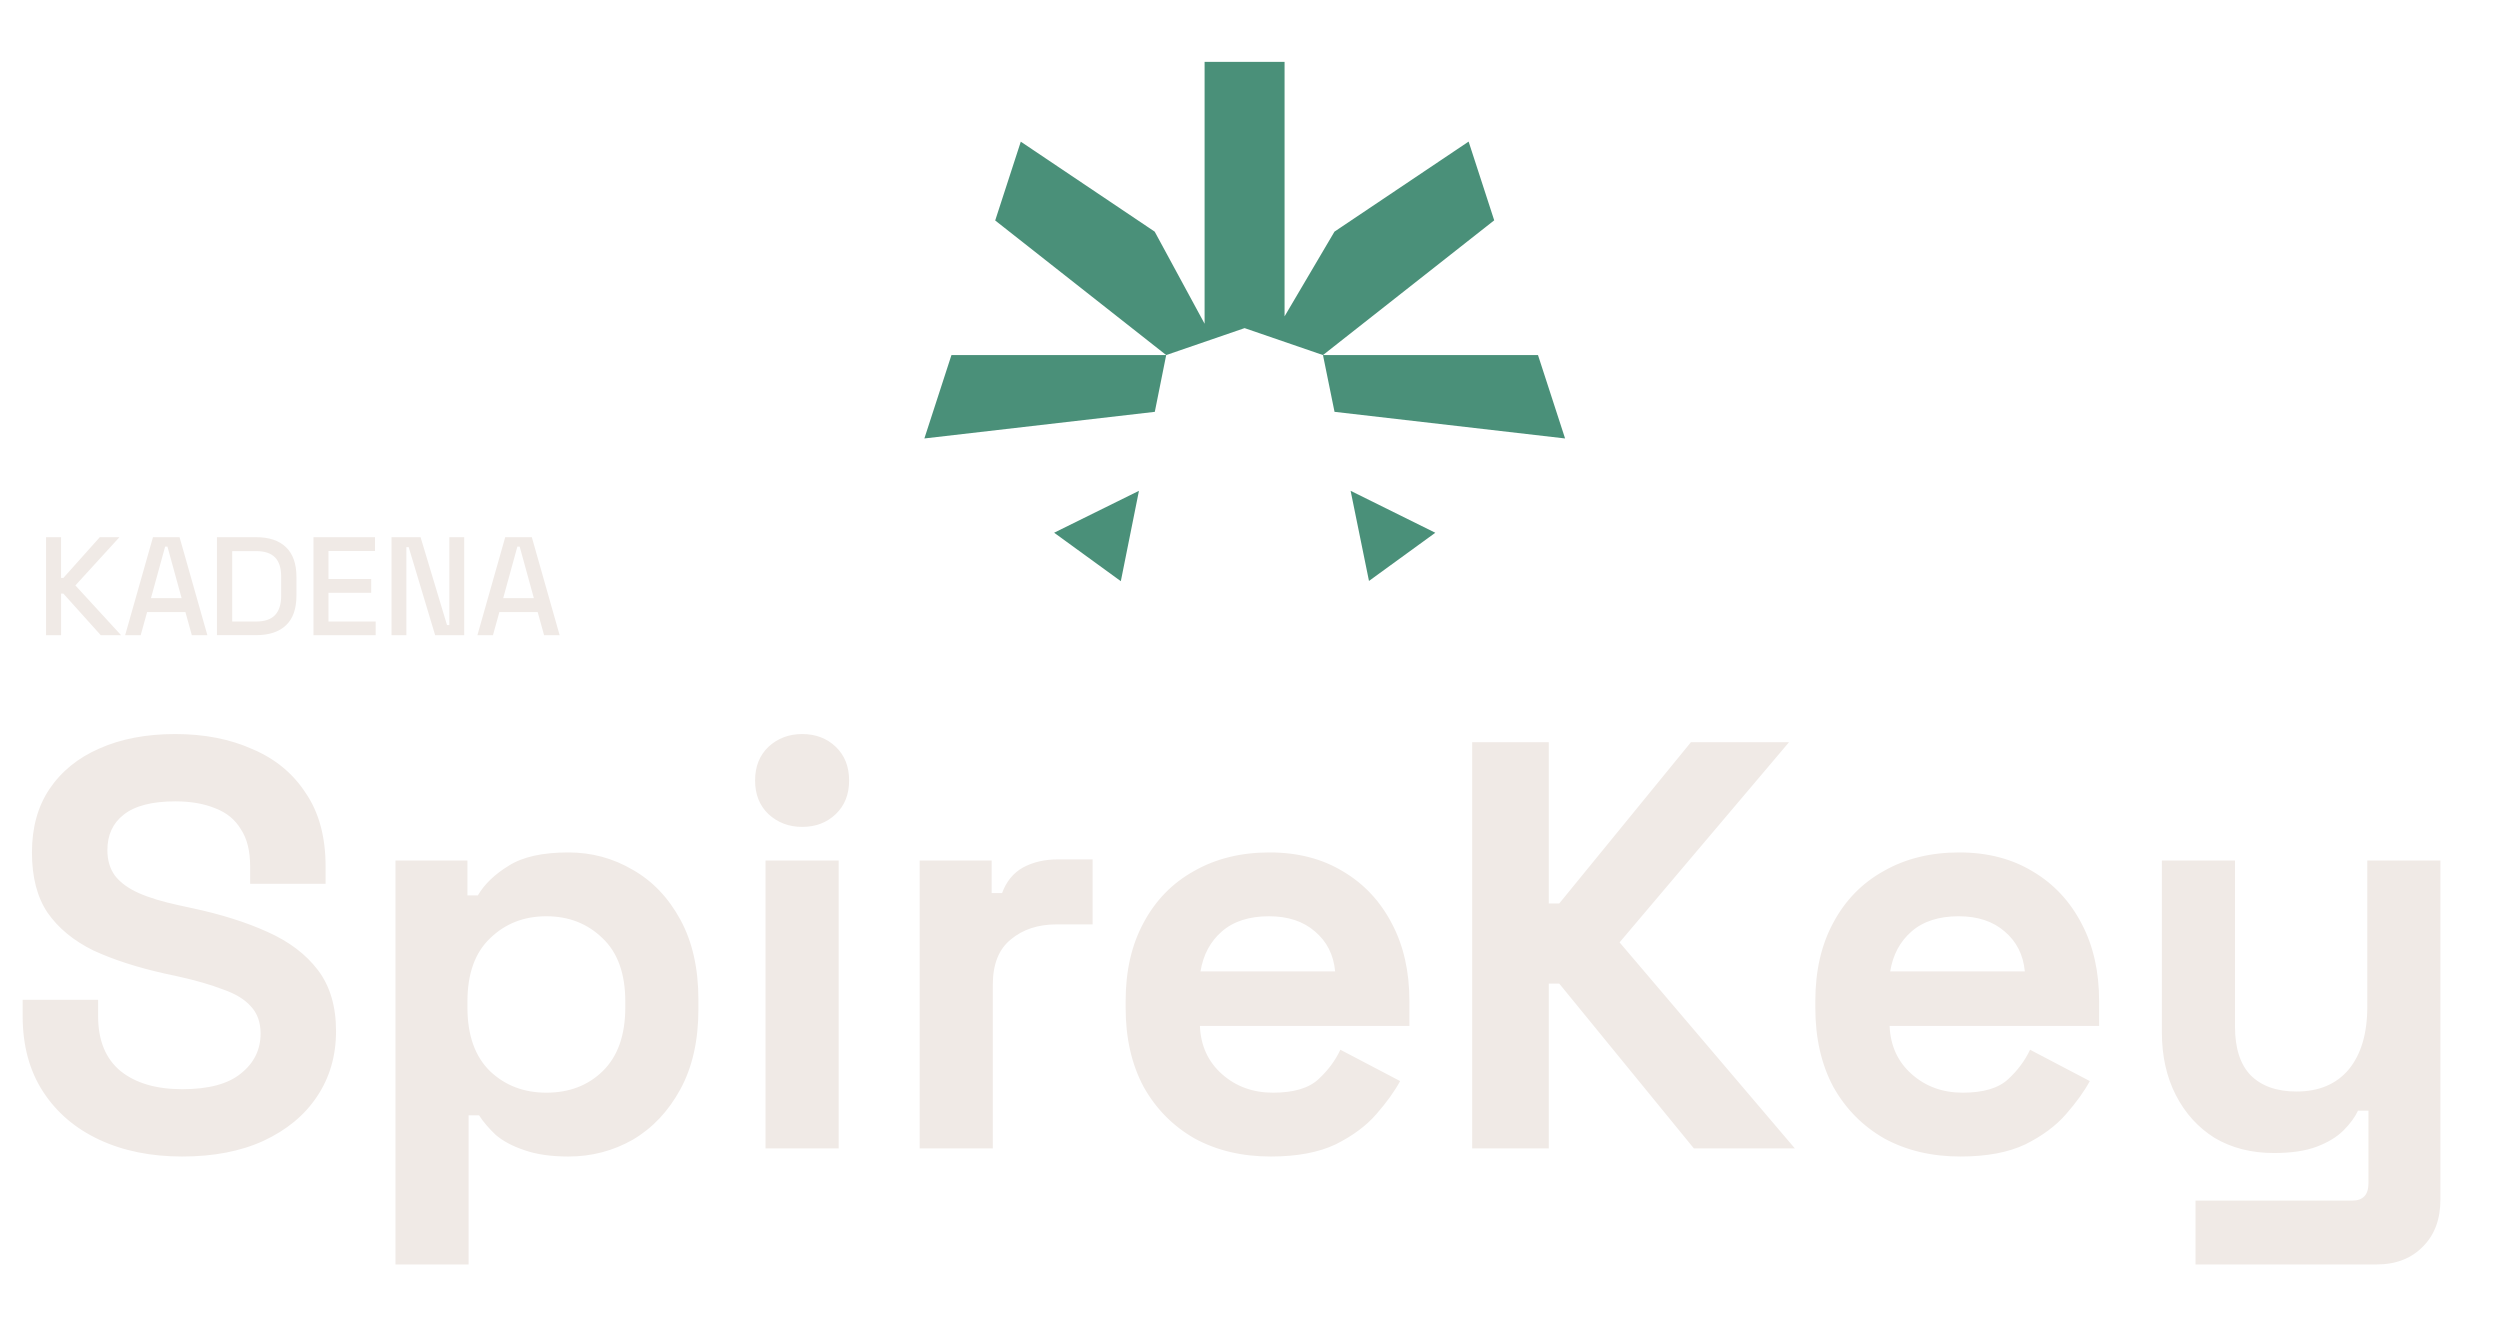
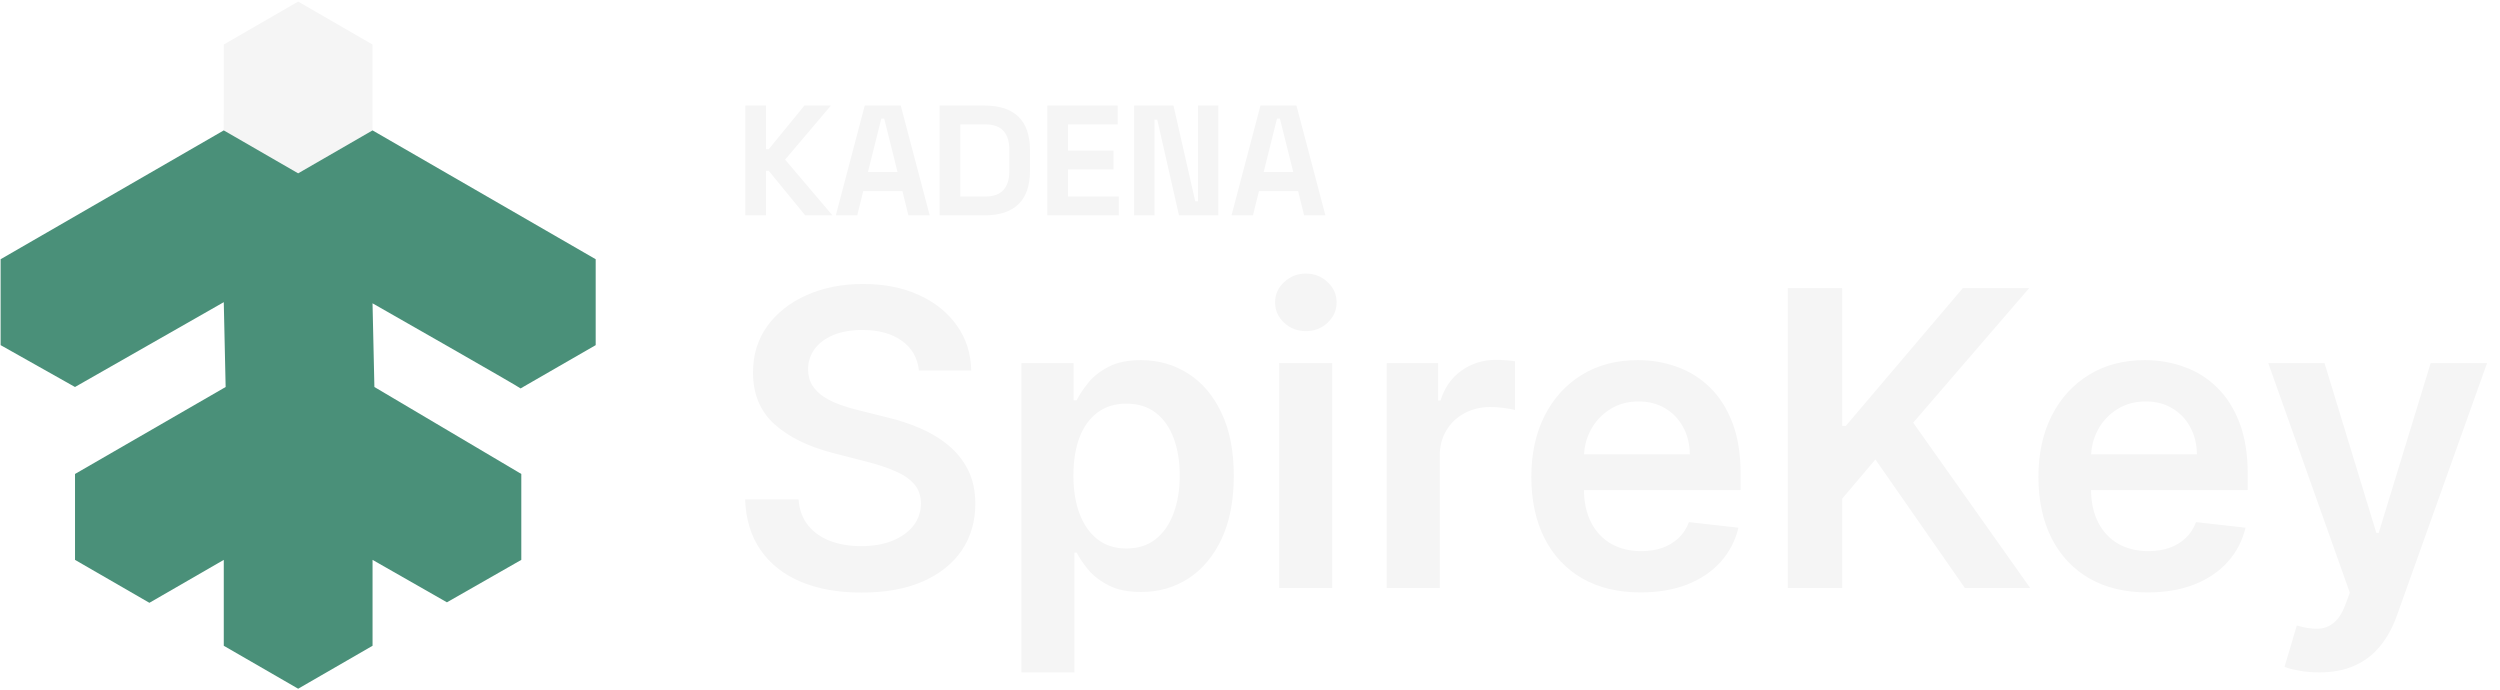
- <svg xmlns="http://www.w3.org/2000/svg" width="191" height="101" viewBox="0 0 191 101" fill="none">
-   <path d="M103.187 37.498L109.657 40.702L104.59 44.384L103.187 37.498Z" fill="#4A9079" />
-   <path d="M119.572 33.498L101.958 31.464L101.075 27.127L117.502 27.126L119.572 33.498Z" fill="#4A9079" />
-   <path d="M80.536 40.7L87.016 37.498L85.631 44.403L80.536 40.7Z" fill="#4A9079" />
-   <path d="M88.227 31.464L70.622 33.498L72.691 27.127H89.097L88.227 31.464Z" fill="#4A9079" />
-   <path d="M114.157 16.833L101.075 27.127L95.086 25.068L89.097 27.127L76.033 16.845L77.989 10.824L88.218 17.697L92.031 24.733V4.726H98.141V24.169L101.954 17.697L112.202 10.817L114.157 16.833Z" fill="#4A9079" />
-   <path d="M3.519 48.528V41.041H4.665V44.153H4.842C5.307 43.637 6.235 42.6 7.624 41.041H9.124C8.562 41.661 7.441 42.889 5.759 44.727C6.342 45.36 7.506 46.627 9.249 48.528H7.697C7.225 47.999 6.273 46.941 4.843 45.353H4.666V48.528H3.52H3.519Z" fill="#F0EAE6" />
-   <path d="M9.561 48.528C9.916 47.282 10.624 44.786 11.687 41.041H13.718C14.073 42.287 14.781 44.783 15.843 48.528H14.656C14.573 48.236 14.409 47.648 14.166 46.763H11.239C11.163 47.054 10.999 47.643 10.749 48.528H9.561ZM11.531 45.698H13.876C13.695 45.038 13.333 43.725 12.793 41.762H12.616C12.435 42.416 12.074 43.729 11.533 45.698H11.531Z" fill="#F0EAE6" />
-   <path d="M16.575 48.528V41.041H19.564C20.558 41.041 21.319 41.295 21.846 41.803C22.38 42.311 22.649 43.073 22.649 44.089V45.488C22.649 46.512 22.381 47.274 21.846 47.775C21.319 48.275 20.558 48.526 19.564 48.526H16.575V48.528ZM17.741 47.484H19.575C20.221 47.484 20.699 47.321 21.013 46.993C21.326 46.659 21.481 46.169 21.481 45.521V44.048C21.481 43.394 21.325 42.906 21.013 42.586C20.7 42.266 20.222 42.105 19.575 42.105H17.741V47.484Z" fill="#F0EAE6" />
-   <path d="M23.95 48.528V41.041H28.649V42.096H25.097V44.237H28.359V45.292H25.097V47.485H28.702V48.53H23.951L23.95 48.528Z" fill="#F0EAE6" />
-   <path d="M29.911 48.528V41.041H32.131C32.464 42.162 33.138 44.4 34.152 47.755H34.329V41.041H35.465V48.528H33.245C32.912 47.407 32.238 45.165 31.224 41.803H31.047V48.528H29.911Z" fill="#F0EAE6" />
-   <path d="M36.474 48.528C36.828 47.282 37.536 44.786 38.599 41.041H40.631C40.985 42.287 41.693 44.783 42.756 48.528H41.568C41.485 48.236 41.321 47.648 41.079 46.763H38.152C38.076 47.054 37.912 47.643 37.662 48.528H36.475H36.474ZM38.442 45.698H40.787C40.606 45.038 40.245 43.725 39.704 41.762H39.527C39.347 42.416 38.986 43.729 38.444 45.698H38.442Z" fill="#F0EAE6" />
-   <path d="M13.924 88.358C11.529 88.358 9.416 87.929 7.584 87.072C5.751 86.215 4.317 84.988 3.283 83.392C2.248 81.796 1.731 79.874 1.731 77.628V76.387H7.495V77.628C7.495 79.49 8.071 80.894 9.224 81.84C10.377 82.756 11.943 83.215 13.924 83.215C15.934 83.215 17.426 82.816 18.401 82.017C19.406 81.219 19.909 80.2 19.909 78.958C19.909 78.101 19.658 77.406 19.155 76.874C18.682 76.343 17.973 75.914 17.027 75.589C16.111 75.234 14.988 74.909 13.658 74.613L12.638 74.392C10.51 73.919 8.677 73.328 7.14 72.618C5.633 71.879 4.465 70.919 3.638 69.736C2.84 68.554 2.441 67.017 2.441 65.126C2.441 63.234 2.884 61.623 3.771 60.293C4.687 58.933 5.958 57.899 7.584 57.189C9.239 56.45 11.175 56.081 13.392 56.081C15.608 56.081 17.574 56.465 19.288 57.234C21.032 57.973 22.392 59.096 23.367 60.603C24.372 62.081 24.875 63.943 24.875 66.189V67.52H19.111V66.189C19.111 65.007 18.874 64.061 18.401 63.352C17.958 62.613 17.308 62.081 16.451 61.756C15.594 61.401 14.574 61.224 13.392 61.224C11.618 61.224 10.303 61.564 9.446 62.244C8.618 62.894 8.204 63.795 8.204 64.948C8.204 65.717 8.396 66.367 8.781 66.899C9.194 67.431 9.8 67.874 10.598 68.229C11.396 68.584 12.416 68.894 13.658 69.16L14.677 69.382C16.894 69.855 18.815 70.461 20.441 71.2C22.096 71.938 23.382 72.914 24.298 74.126C25.214 75.338 25.673 76.889 25.673 78.781C25.673 80.673 25.185 82.343 24.209 83.791C23.264 85.21 21.904 86.333 20.131 87.16C18.387 87.959 16.318 88.358 13.924 88.358ZM30.215 96.604V65.746H35.712V68.406H36.51C37.013 67.549 37.796 66.795 38.86 66.145C39.924 65.465 41.446 65.126 43.427 65.126C45.2 65.126 46.841 65.569 48.348 66.456C49.855 67.313 51.067 68.584 51.983 70.268C52.9 71.953 53.358 73.993 53.358 76.387V77.096C53.358 79.49 52.9 81.53 51.983 83.215C51.067 84.899 49.855 86.185 48.348 87.072C46.841 87.929 45.2 88.358 43.427 88.358C42.097 88.358 40.973 88.195 40.057 87.87C39.17 87.574 38.446 87.19 37.885 86.717C37.353 86.215 36.924 85.712 36.599 85.21H35.801V96.604H30.215ZM41.742 83.481C43.486 83.481 44.919 82.934 46.042 81.84C47.195 80.717 47.772 79.091 47.772 76.963V76.52C47.772 74.392 47.195 72.781 46.042 71.687C44.89 70.564 43.456 70.002 41.742 70.002C40.028 70.002 38.594 70.564 37.441 71.687C36.289 72.781 35.712 74.392 35.712 76.52V76.963C35.712 79.091 36.289 80.717 37.441 81.84C38.594 82.934 40.028 83.481 41.742 83.481ZM58.487 87.737V65.746H64.074V87.737H58.487ZM61.281 63.175C60.276 63.175 59.419 62.85 58.709 62.199C58.029 61.549 57.689 60.692 57.689 59.628C57.689 58.564 58.029 57.707 58.709 57.056C59.419 56.406 60.276 56.081 61.281 56.081C62.315 56.081 63.172 56.406 63.852 57.056C64.532 57.707 64.872 58.564 64.872 59.628C64.872 60.692 64.532 61.549 63.852 62.199C63.172 62.85 62.315 63.175 61.281 63.175ZM70.264 87.737V65.746H75.762V68.229H76.56C76.885 67.342 77.417 66.692 78.156 66.278C78.924 65.864 79.811 65.657 80.816 65.657H83.476V70.623H80.727C79.309 70.623 78.141 71.007 77.225 71.776C76.309 72.515 75.85 73.668 75.85 75.234V87.737H70.264ZM97.083 88.358C94.896 88.358 92.96 87.899 91.275 86.983C89.62 86.037 88.32 84.722 87.374 83.037C86.457 81.323 85.999 79.313 85.999 77.007V76.475C85.999 74.17 86.457 72.175 87.374 70.49C88.29 68.776 89.576 67.46 91.231 66.544C92.886 65.598 94.807 65.126 96.995 65.126C99.152 65.126 101.029 65.613 102.625 66.588C104.221 67.534 105.463 68.865 106.349 70.579C107.236 72.263 107.679 74.229 107.679 76.475V78.382H91.674C91.733 79.889 92.295 81.116 93.359 82.062C94.423 83.008 95.724 83.481 97.26 83.481C98.827 83.481 99.98 83.141 100.719 82.461C101.458 81.781 102.019 81.027 102.404 80.2L106.97 82.594C106.556 83.362 105.95 84.205 105.152 85.121C104.384 86.008 103.349 86.776 102.049 87.426C100.748 88.047 99.093 88.358 97.083 88.358ZM91.719 74.214H102.004C101.886 72.943 101.369 71.924 100.453 71.155C99.566 70.387 98.398 70.002 96.95 70.002C95.443 70.002 94.246 70.387 93.359 71.155C92.472 71.924 91.925 72.943 91.719 74.214ZM112.474 87.737V56.702H118.327V69.027H119.125L129.189 56.702H136.682L123.736 71.998L137.125 87.737H129.411L119.125 75.145H118.327V87.737H112.474ZM149.775 88.358C147.588 88.358 145.652 87.899 143.967 86.983C142.312 86.037 141.012 84.722 140.066 83.037C139.15 81.323 138.691 79.313 138.691 77.007V76.475C138.691 74.17 139.15 72.175 140.066 70.49C140.982 68.776 142.268 67.46 143.923 66.544C145.578 65.598 147.5 65.126 149.687 65.126C151.844 65.126 153.721 65.613 155.317 66.588C156.913 67.534 158.155 68.865 159.042 70.579C159.928 72.263 160.372 74.229 160.372 76.475V78.382H144.366C144.426 79.889 144.987 81.116 146.051 82.062C147.115 83.008 148.416 83.481 149.953 83.481C151.519 83.481 152.672 83.141 153.411 82.461C154.15 81.781 154.711 81.027 155.096 80.2L159.662 82.594C159.249 83.362 158.643 84.205 157.845 85.121C157.076 86.008 156.042 86.776 154.741 87.426C153.441 88.047 151.785 88.358 149.775 88.358ZM144.411 74.214H154.697C154.578 72.943 154.061 71.924 153.145 71.155C152.258 70.387 151.091 70.002 149.642 70.002C148.135 70.002 146.938 70.387 146.051 71.155C145.164 71.924 144.618 72.943 144.411 74.214ZM167.738 96.604V91.727H179.709C180.536 91.727 180.95 91.284 180.95 90.397V84.855H180.152C179.916 85.357 179.546 85.86 179.044 86.362C178.541 86.865 177.861 87.279 177.004 87.604C176.147 87.929 175.053 88.091 173.723 88.091C172.009 88.091 170.502 87.707 169.201 86.939C167.93 86.141 166.94 85.047 166.231 83.658C165.521 82.269 165.167 80.673 165.167 78.87V65.746H170.753V78.426C170.753 80.081 171.152 81.323 171.95 82.15C172.778 82.978 173.945 83.392 175.452 83.392C177.167 83.392 178.497 82.83 179.443 81.707C180.389 80.554 180.861 78.958 180.861 76.919V65.746H186.448V91.638C186.448 93.146 186.004 94.343 185.118 95.23C184.231 96.146 183.049 96.604 181.571 96.604H167.738Z" fill="#F0EAE6" />
+ <svg xmlns="http://www.w3.org/2000/svg" width="1201" height="331" viewBox="0 0 1201 331" fill="none">
+   <path d="M143.23 0.752L107.499 21.391L107.489 62.648L143.23 83.286L178.961 62.648V21.391L143.23 0.752Z" fill="#F5F5F5" />
+   <path d="M143.231 330.857L107.5 310.228V268.961L71.769 289.59L36.038 268.961V227.694L108.397 185.912L107.5 145.16L36.028 185.912L0.297 165.799V124.532L107.5 62.637L143.231 83.265L178.962 62.637L286.166 124.532V165.799C286.166 165.799 249.754 186.778 250.095 186.603C250.435 186.427 178.962 145.707 178.962 145.707L179.859 185.912L250.435 227.694V268.961L214.704 289.353L178.973 268.961V310.228L143.242 330.857H143.231Z" fill="#4A9079" />
+   <path d="M358.045 103.455C358.045 94.676 358.045 77.094 358.045 50.707C359.664 50.707 362.974 50.707 367.977 50.707C367.977 54.19 367.977 61.178 367.977 71.674C368.173 71.674 368.614 71.674 369.301 71.674C372.146 68.192 377.859 61.203 386.442 50.707C388.551 50.707 392.794 50.707 399.17 50.707C395.491 55.072 388.159 63.729 377.173 76.677C380.949 81.14 388.527 90.066 399.905 103.455C397.698 103.455 393.333 103.455 386.81 103.455C383.867 99.875 378.031 92.739 369.301 82.047C369.105 82.047 368.664 82.047 367.977 82.047C367.977 85.627 367.977 92.763 367.977 103.455C366.309 103.455 362.999 103.455 358.045 103.455ZM401.524 103.455C403.878 94.676 408.513 77.094 415.428 50.707C418.322 50.707 424.084 50.707 432.716 50.707C435.021 59.486 439.656 77.069 446.621 103.455C444.904 103.455 441.495 103.455 436.395 103.455C435.904 101.542 434.948 97.668 433.526 91.832C430.387 91.832 424.109 91.832 414.692 91.832C414.202 93.793 413.245 97.668 411.823 103.455C410.107 103.455 406.673 103.455 401.524 103.455ZM416.973 82.636C419.327 82.636 424.06 82.636 431.171 82.636C430.092 78.369 427.959 69.81 424.771 56.961C424.526 56.961 424.06 56.961 423.373 56.961C422.343 61.227 420.21 69.786 416.973 82.636ZM451.402 103.455C451.402 101.984 451.402 99.066 451.402 94.701C451.402 88.815 451.402 77.069 451.402 59.462C451.402 57.99 451.402 55.072 451.402 50.707C455.032 50.707 462.266 50.707 473.105 50.707C480.167 50.707 485.562 52.497 489.29 56.078C492.968 59.707 494.807 65.053 494.807 72.115C494.807 74.322 494.807 77.633 494.807 82.047C494.807 89.159 492.968 94.504 489.29 98.085C485.562 101.665 480.167 103.455 473.105 103.455C468.298 103.455 461.064 103.455 451.402 103.455ZM461.334 94.406C463.345 94.406 467.317 94.406 473.252 94.406C477.274 94.406 480.216 93.352 482.08 91.243C483.944 89.134 484.876 86.167 484.876 82.341C484.876 79.987 484.876 76.48 484.876 71.821C484.876 67.947 483.944 64.979 482.08 62.919C480.216 60.81 477.274 59.756 473.252 59.756C470.603 59.756 466.631 59.756 461.334 59.756C461.334 65.543 461.334 77.094 461.334 94.406ZM503.12 103.455C503.12 94.676 503.12 77.094 503.12 50.707C508.76 50.707 520.041 50.707 536.961 50.707C536.961 52.228 536.961 55.244 536.961 59.756C532.989 59.756 525.019 59.756 513.052 59.756C513.052 61.865 513.052 66.058 513.052 72.336C516.681 72.336 523.964 72.336 534.901 72.336C534.901 73.856 534.901 76.873 534.901 81.385C531.223 81.385 523.94 81.385 513.052 81.385C513.052 83.543 513.052 87.883 513.052 94.406C517.123 94.406 525.264 94.406 537.476 94.406C537.476 95.927 537.476 98.943 537.476 103.455C531.738 103.455 520.286 103.455 503.12 103.455ZM544.833 103.455C544.833 94.676 544.833 77.094 544.833 50.707C547.972 50.707 554.274 50.707 563.74 50.707C565.456 58.358 568.939 73.685 574.186 96.687C574.432 96.687 574.873 96.687 575.511 96.687C575.511 89.036 575.511 73.709 575.511 50.707C577.178 50.707 580.44 50.707 585.295 50.707C585.295 59.486 585.295 77.069 585.295 103.455C582.156 103.455 575.854 103.455 566.388 103.455C564.672 95.804 561.19 80.478 555.942 57.475C555.746 57.475 555.304 57.475 554.618 57.475C554.618 65.175 554.618 80.502 554.618 103.455C552.95 103.455 549.688 103.455 544.833 103.455ZM591.622 103.455C593.976 94.676 598.611 77.094 605.526 50.707C608.42 50.707 614.183 50.707 622.815 50.707C625.12 59.486 629.754 77.069 636.719 103.455C635.002 103.455 631.594 103.455 626.493 103.455C626.002 101.542 625.046 97.668 623.624 91.832C620.485 91.832 614.207 91.832 604.791 91.832C604.3 93.793 603.344 97.668 601.921 103.455C600.205 103.455 596.772 103.455 591.622 103.455ZM607.071 82.636C609.425 82.636 614.158 82.636 621.27 82.636C620.191 78.369 618.057 69.81 614.869 56.961C614.624 56.961 614.158 56.961 613.471 56.961C612.442 61.227 610.308 69.786 607.071 82.636Z" fill="#F5F5F5" />
+   <path d="M441.455 178.006C440.798 171.861 438.03 167.076 433.152 163.652C428.32 160.228 422.035 158.516 414.295 158.516C408.854 158.516 404.187 159.336 400.293 160.978C396.4 162.62 393.421 164.848 391.358 167.662C389.294 170.477 388.238 173.69 388.191 177.302C388.191 180.304 388.871 182.907 390.232 185.112C391.639 187.317 393.539 189.193 395.931 190.741C398.323 192.242 400.974 193.508 403.882 194.54C406.79 195.572 409.722 196.44 412.677 197.144L426.186 200.521C431.627 201.788 436.858 203.5 441.877 205.657C446.943 207.815 451.469 210.536 455.456 213.819C459.49 217.103 462.68 221.066 465.025 225.71C467.371 230.354 468.543 235.795 468.543 242.034C468.543 250.477 466.386 257.912 462.07 264.338C457.755 270.718 451.516 275.713 443.354 279.325C435.239 282.89 425.412 284.673 413.873 284.673C402.662 284.673 392.929 282.937 384.673 279.466C376.464 275.995 370.038 270.929 365.394 264.268C360.797 257.607 358.311 249.492 357.936 239.923H383.618C383.993 244.942 385.541 249.117 388.262 252.447C390.982 255.778 394.524 258.264 398.886 259.906C403.295 261.547 408.221 262.368 413.662 262.368C419.338 262.368 424.31 261.524 428.578 259.835C432.894 258.1 436.271 255.707 438.71 252.658C441.15 249.563 442.393 245.951 442.44 241.823C442.393 238.07 441.29 234.974 439.133 232.535C436.975 230.049 433.949 227.985 430.056 226.343C426.21 224.655 421.707 223.154 416.547 221.84L400.153 217.619C388.285 214.57 378.904 209.949 372.008 203.758C365.16 197.519 361.736 189.24 361.736 178.92C361.736 170.43 364.034 162.995 368.631 156.616C373.275 150.236 379.584 145.288 387.558 141.77C395.532 138.205 404.562 136.422 414.647 136.422C424.873 136.422 433.832 138.205 441.525 141.77C449.265 145.288 455.339 150.19 459.748 156.475C464.158 162.714 466.433 169.891 466.573 178.006H441.455ZM490.69 323.019V174.417H515.738V192.289H517.216C518.529 189.662 520.382 186.871 522.774 183.916C525.166 180.914 528.403 178.357 532.484 176.246C536.565 174.089 541.772 173.01 548.104 173.01C556.454 173.01 563.982 175.144 570.69 179.413C577.445 183.634 582.792 189.897 586.732 198.199C590.719 206.455 592.713 216.587 592.713 228.595C592.713 240.463 590.766 250.548 586.873 258.85C582.98 267.153 577.679 273.485 570.971 277.848C564.264 282.21 556.665 284.391 548.174 284.391C541.983 284.391 536.846 283.359 532.765 281.295C528.684 279.231 525.401 276.745 522.915 273.837C520.476 270.882 518.576 268.091 517.216 265.464H516.16V323.019H490.69ZM515.668 228.454C515.668 235.443 516.653 241.565 518.623 246.818C520.64 252.072 523.525 256.176 527.277 259.132C531.077 262.04 535.674 263.494 541.068 263.494C546.697 263.494 551.411 261.993 555.21 258.991C559.01 255.942 561.871 251.791 563.795 246.537C565.765 241.237 566.75 235.209 566.75 228.454C566.75 221.747 565.788 215.789 563.865 210.583C561.942 205.376 559.08 201.295 555.281 198.34C551.481 195.385 546.744 193.907 541.068 193.907C535.627 193.907 531.006 195.338 527.207 198.199C523.407 201.06 520.523 205.071 518.552 210.231C516.629 215.391 515.668 221.465 515.668 228.454ZM614.525 282.491V174.417H639.995V282.491H614.525ZM627.33 159.078C623.296 159.078 619.825 157.742 616.917 155.068C614.009 152.347 612.555 149.087 612.555 145.288C612.555 141.441 614.009 138.181 616.917 135.508C619.825 132.787 623.296 131.427 627.33 131.427C631.411 131.427 634.882 132.787 637.744 135.508C640.652 138.181 642.106 141.441 642.106 145.288C642.106 149.087 640.652 152.347 637.744 155.068C634.882 157.742 631.411 159.078 627.33 159.078ZM666.187 282.491V174.417H690.884V192.43H692.01C693.98 186.191 697.357 181.383 702.142 178.006C706.973 174.581 712.485 172.869 718.676 172.869C720.084 172.869 721.655 172.94 723.391 173.08C725.173 173.174 726.651 173.338 727.823 173.573V197.003C726.744 196.628 725.032 196.299 722.687 196.018C720.389 195.69 718.16 195.525 716.003 195.525C711.359 195.525 707.184 196.534 703.478 198.551C699.82 200.521 696.935 203.265 694.824 206.783C692.713 210.301 691.658 214.359 691.658 218.956V282.491H666.187ZM788.14 284.602C777.305 284.602 767.947 282.351 760.066 277.848C752.233 273.298 746.205 266.871 741.983 258.569C737.762 250.219 735.651 240.392 735.651 229.088C735.651 217.971 737.762 208.214 741.983 199.817C746.252 191.374 752.209 184.807 759.855 180.116C767.501 175.379 776.484 173.01 786.803 173.01C793.464 173.01 799.75 174.089 805.66 176.246C811.617 178.357 816.871 181.641 821.421 186.097C826.018 190.553 829.63 196.229 832.257 203.124C834.883 209.973 836.197 218.135 836.197 227.61V235.42H747.612V218.252H811.781C811.735 213.374 810.679 209.035 808.615 205.235C806.551 201.389 803.667 198.363 799.961 196.159C796.302 193.954 792.034 192.852 787.155 192.852C781.948 192.852 777.375 194.118 773.435 196.651C769.495 199.137 766.422 202.421 764.218 206.502C762.06 210.536 760.957 214.968 760.911 219.8V234.787C760.911 241.072 762.06 246.467 764.358 250.97C766.657 255.426 769.87 258.85 773.998 261.242C778.126 263.588 782.957 264.761 788.492 264.761C792.198 264.761 795.552 264.245 798.554 263.213C801.556 262.134 804.159 260.562 806.364 258.498C808.568 256.434 810.234 253.878 811.359 250.829L835.141 253.503C833.64 259.788 830.779 265.276 826.557 269.967C822.383 274.611 817.035 278.223 810.515 280.803C803.995 283.336 796.537 284.602 788.14 284.602ZM858.871 282.491V138.392H884.974V204.602H886.733L942.952 138.392H974.825L919.099 203.054L975.318 282.491H943.937L900.946 220.715L884.974 239.571V282.491H858.871ZM1031.75 284.602C1020.91 284.602 1011.55 282.351 1003.67 277.848C995.84 273.298 989.812 266.871 985.59 258.569C981.369 250.219 979.258 240.392 979.258 229.088C979.258 217.971 981.369 208.214 985.59 199.817C989.859 191.374 995.816 184.807 1003.46 180.116C1011.11 175.379 1020.09 173.01 1030.41 173.01C1037.07 173.01 1043.36 174.089 1049.27 176.246C1055.22 178.357 1060.48 181.641 1065.03 186.097C1069.62 190.553 1073.24 196.229 1075.86 203.124C1078.49 209.973 1079.8 218.135 1079.8 227.61V235.42H991.219V218.252H1055.39C1055.34 213.374 1054.29 209.035 1052.22 205.235C1050.16 201.389 1047.27 198.363 1043.57 196.159C1039.91 193.954 1035.64 192.852 1030.76 192.852C1025.56 192.852 1020.98 194.118 1017.04 196.651C1013.1 199.137 1010.03 202.421 1007.82 206.502C1005.67 210.536 1004.56 214.968 1004.52 219.8V234.787C1004.52 241.072 1005.67 246.467 1007.97 250.97C1010.26 255.426 1013.48 258.85 1017.6 261.242C1021.73 263.588 1026.56 264.761 1032.1 264.761C1035.8 264.761 1039.16 264.245 1042.16 263.213C1045.16 262.134 1047.77 260.562 1049.97 258.498C1052.18 256.434 1053.84 253.878 1054.97 250.829L1078.75 253.503C1077.25 259.788 1074.39 265.276 1070.16 269.967C1065.99 274.611 1060.64 278.223 1054.12 280.803C1047.6 283.336 1040.14 284.602 1031.75 284.602ZM1114.09 323.019C1110.62 323.019 1107.4 322.738 1104.45 322.175C1101.54 321.659 1099.22 321.049 1097.48 320.346L1103.39 300.504C1107.1 301.583 1110.4 302.099 1113.31 302.052C1116.22 302.005 1118.78 301.09 1120.98 299.308C1123.23 297.572 1125.13 294.664 1126.68 290.583L1128.86 284.743L1089.67 174.417H1116.69L1141.6 256.036H1142.72L1167.7 174.417H1194.79L1151.52 295.579C1149.5 301.301 1146.83 306.203 1143.5 310.284C1140.17 314.412 1136.09 317.555 1131.26 319.712C1126.47 321.917 1120.75 323.019 1114.09 323.019Z" fill="#F5F5F5" />
</svg>
